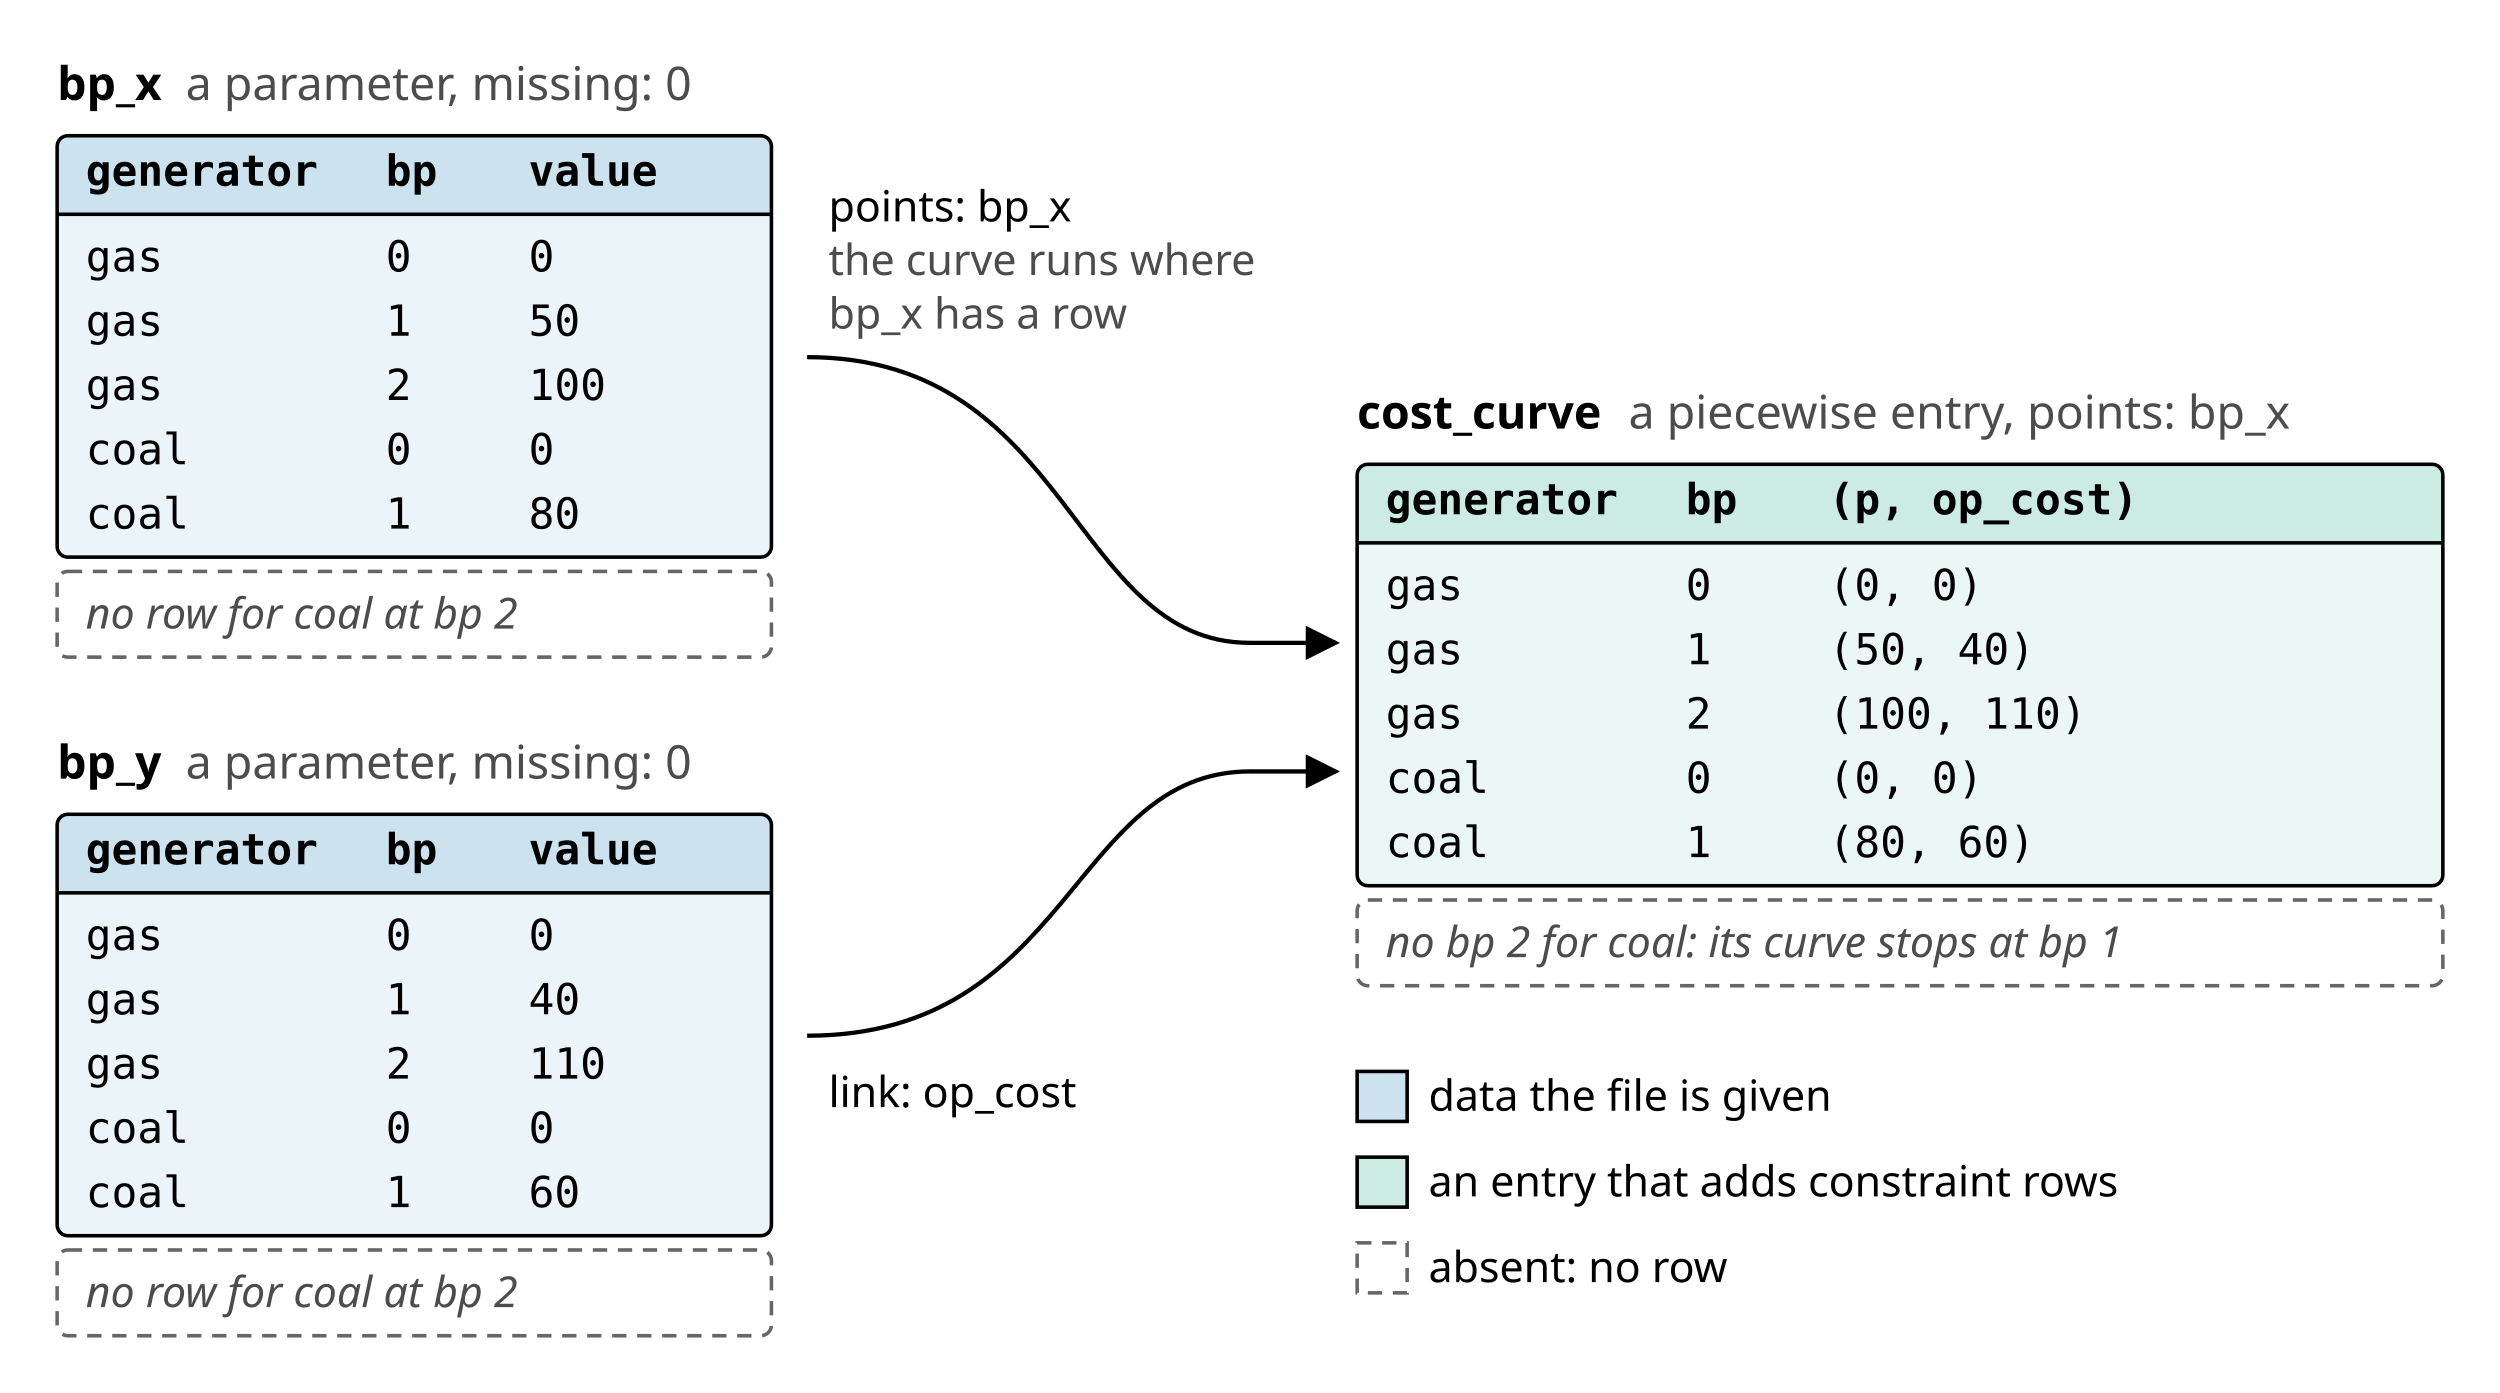
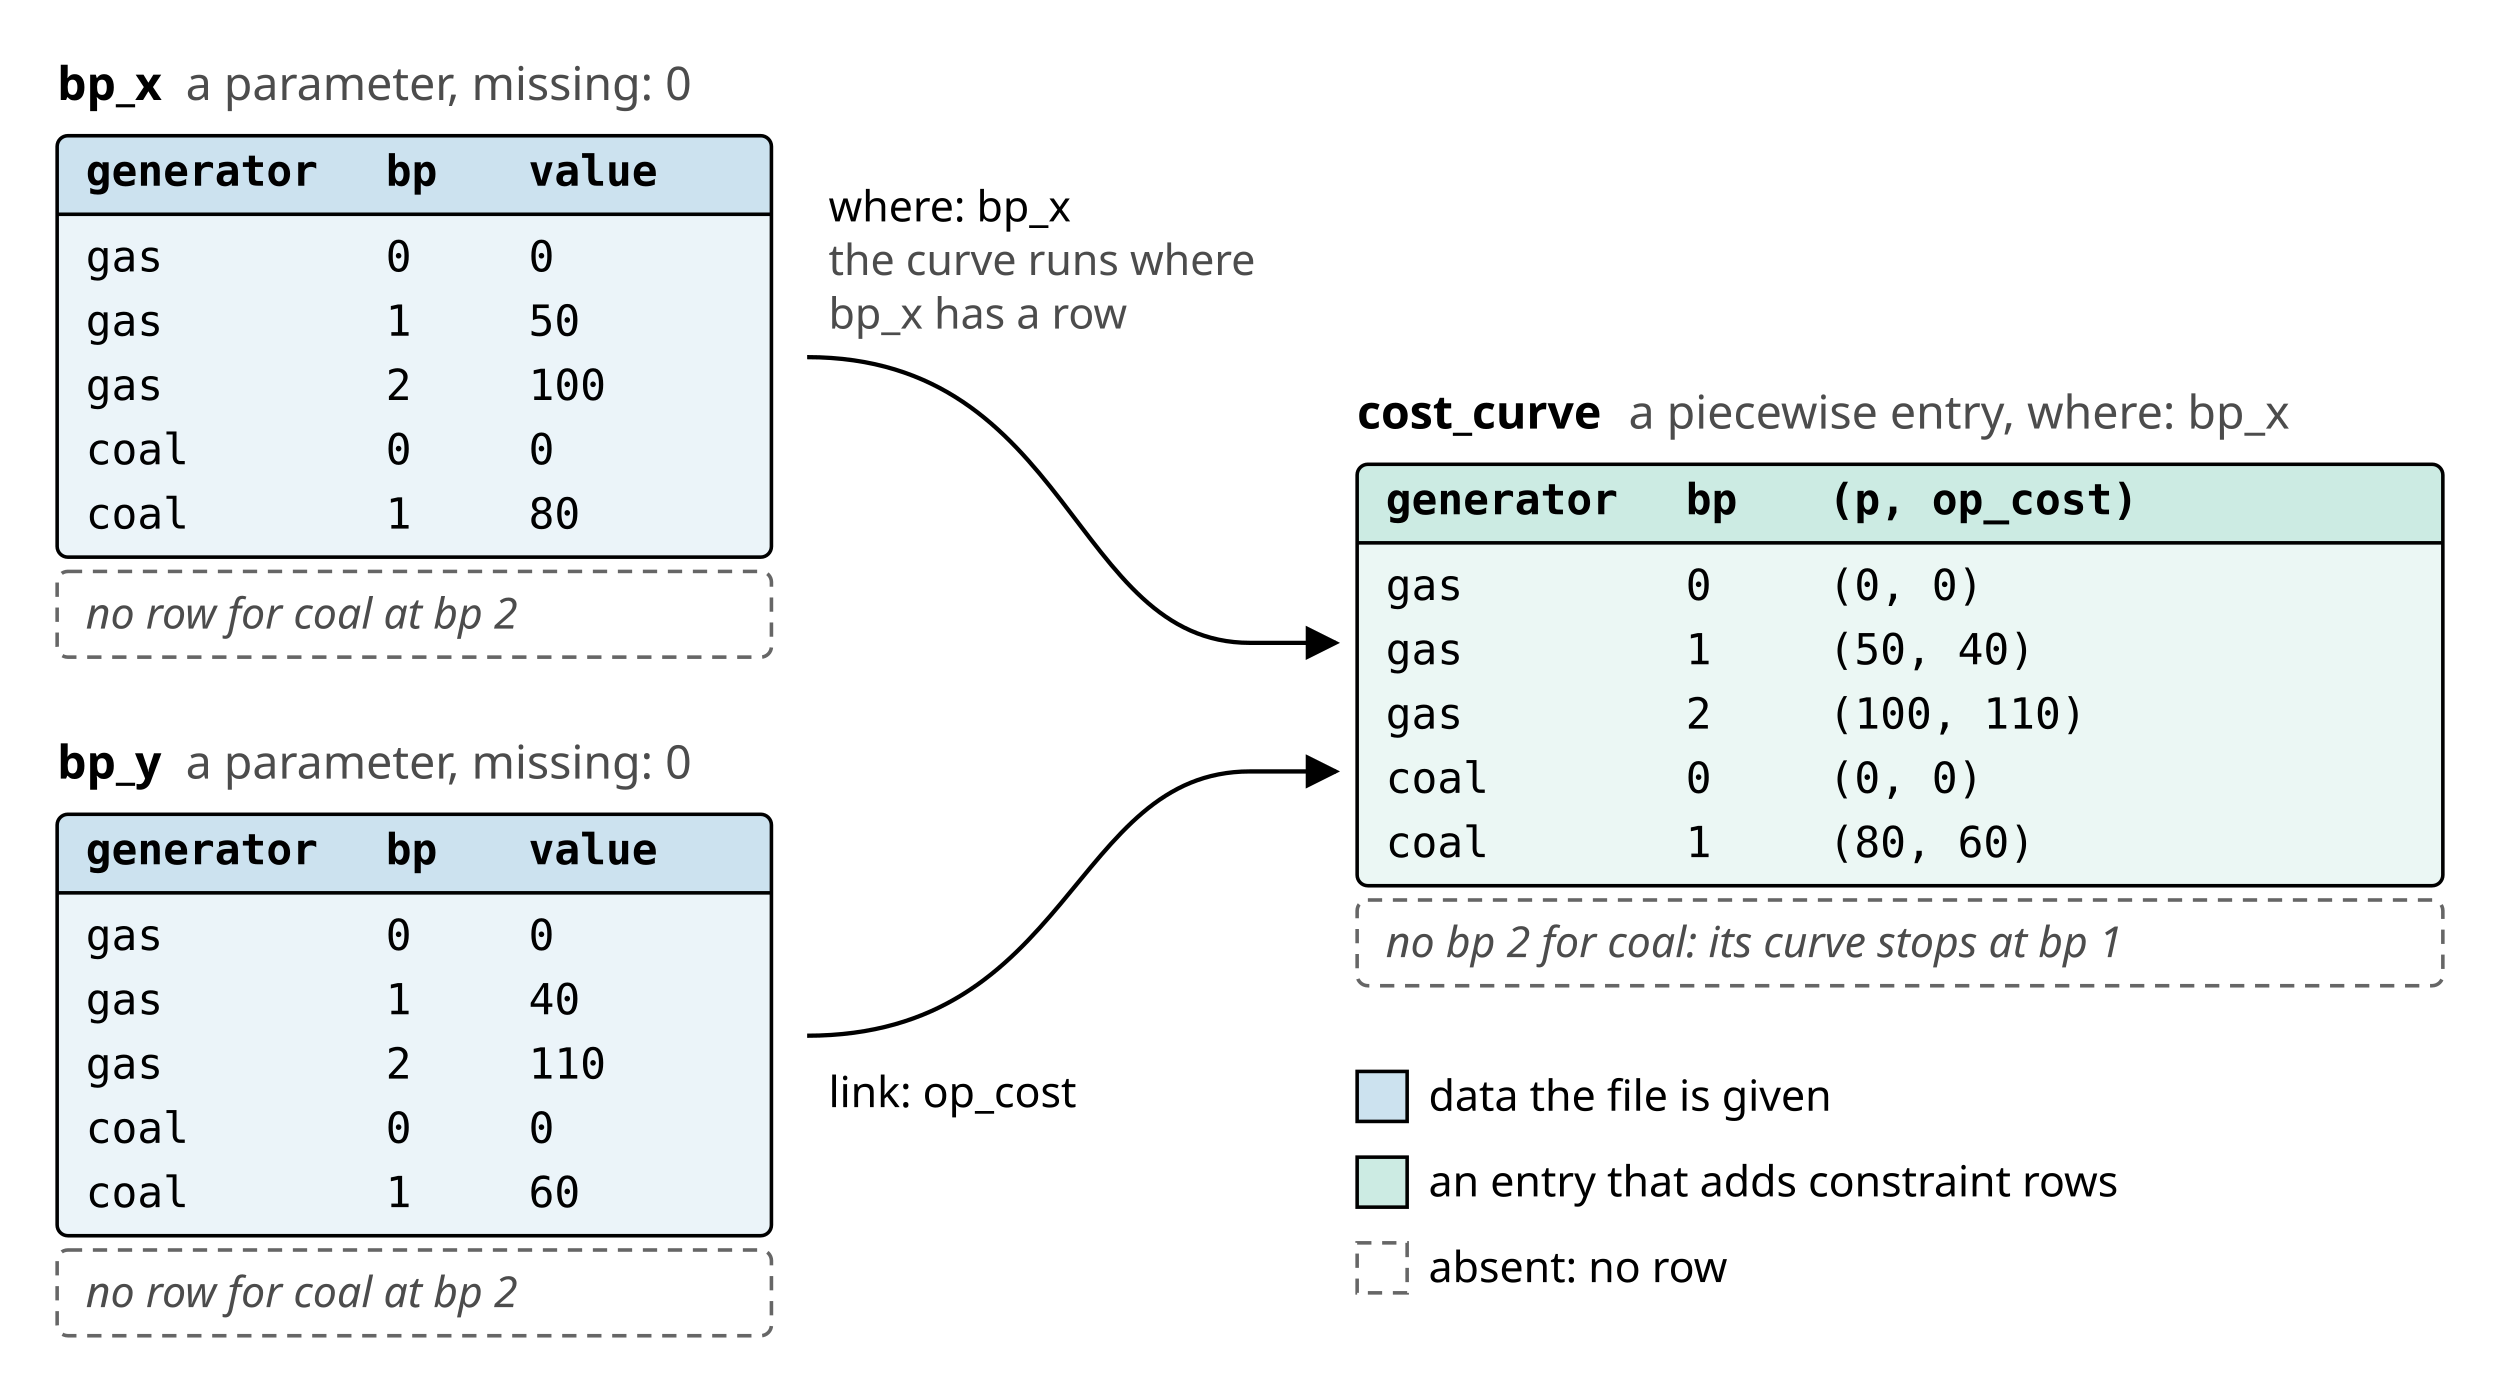
<svg xmlns="http://www.w3.org/2000/svg" viewBox="0 0 700 390" width="700" height="390" style="max-width: 100%; height: auto" role="img" aria-labelledby="pwp-t pwp-d" font-family="ui-sans-serif, system-ui, sans-serif" font-size="13">
  <defs>
    <marker id="pwp-arrow" viewBox="0 0 8 8" refX="7" refY="4" markerWidth="8" markerHeight="8" orient="auto">
      <path d="M0,0 L8,4 L0,8 z" fill="currentColor" />
    </marker>
  </defs>
  <g stroke="none">
    <path d="M16,60 H216 V153 A3,3 0 0 1 213,156 H19 A3,3 0 0 1 16,153 Z" fill="#0072B2" fill-opacity="0.08" />
    <path d="M16,60 V41 A3,3 0 0 1 19,38 H213 A3,3 0 0 1 216,41 V60 Z" fill="#0072B2" fill-opacity="0.2" />
    <path d="M16,250 H216 V343 A3,3 0 0 1 213,346 H19 A3,3 0 0 1 16,343 Z" fill="#0072B2" fill-opacity="0.08" />
    <path d="M16,250 V231 A3,3 0 0 1 19,228 H213 A3,3 0 0 1 216,231 V250 Z" fill="#0072B2" fill-opacity="0.2" />
    <path d="M380,152 H684 V245 A3,3 0 0 1 681,248 H383 A3,3 0 0 1 380,245 Z" fill="#009E73" fill-opacity="0.08" />
    <path d="M380,152 V133 A3,3 0 0 1 383,130 H681 A3,3 0 0 1 684,133 V152 Z" fill="#009E73" fill-opacity="0.2" />
  </g>
  <g fill="currentColor">
    <text x="16" y="28" font-weight="bold">bp_x</text>
    <text x="52" y="28" fill-opacity="0.7">a parameter, missing: 0</text>
    <text x="16" y="218" font-weight="bold">bp_y</text>
    <text x="52" y="218" fill-opacity="0.7">a parameter, missing: 0</text>
    <text x="380" y="120" font-weight="bold">cost_curve</text>
-     <text x="456" y="120" fill-opacity="0.7">a piecewise entry, points: bp_x</text>
+     <text x="456" y="120" fill-opacity="0.7">a piecewise entry, where: bp_x</text>
    <g font-family="ui-monospace, SFMono-Regular, Menlo, monospace" font-size="12">
      <text x="24" y="52" font-weight="bold">generator</text>
      <text x="108" y="52" font-weight="bold">bp</text>
      <text x="148" y="52" font-weight="bold">value</text>
      <text x="24" y="76">gas</text>
      <text x="108" y="76">0</text>
      <text x="148" y="76">0</text>
      <text x="24" y="94">gas</text>
      <text x="108" y="94">1</text>
      <text x="148" y="94">50</text>
      <text x="24" y="112">gas</text>
      <text x="108" y="112">2</text>
      <text x="148" y="112">100</text>
      <text x="24" y="130">coal</text>
      <text x="108" y="130">0</text>
      <text x="148" y="130">0</text>
      <text x="24" y="148">coal</text>
      <text x="108" y="148">1</text>
      <text x="148" y="148">80</text>
      <text x="24" y="242" font-weight="bold">generator</text>
      <text x="108" y="242" font-weight="bold">bp</text>
      <text x="148" y="242" font-weight="bold">value</text>
      <text x="24" y="266">gas</text>
      <text x="108" y="266">0</text>
      <text x="148" y="266">0</text>
      <text x="24" y="284">gas</text>
      <text x="108" y="284">1</text>
      <text x="148" y="284">40</text>
      <text x="24" y="302">gas</text>
      <text x="108" y="302">2</text>
      <text x="148" y="302">110</text>
      <text x="24" y="320">coal</text>
      <text x="108" y="320">0</text>
      <text x="148" y="320">0</text>
      <text x="24" y="338">coal</text>
      <text x="108" y="338">1</text>
      <text x="148" y="338">60</text>
      <text x="388" y="144" font-weight="bold">generator</text>
      <text x="472" y="144" font-weight="bold">bp</text>
      <text x="512" y="144" font-weight="bold">(p, op_cost)</text>
      <text x="388" y="168">gas</text>
      <text x="472" y="168">0</text>
      <text x="512" y="168">(0, 0)</text>
      <text x="388" y="186">gas</text>
      <text x="472" y="186">1</text>
      <text x="512" y="186">(50, 40)</text>
      <text x="388" y="204">gas</text>
      <text x="472" y="204">2</text>
      <text x="512" y="204">(100, 110)</text>
      <text x="388" y="222">coal</text>
      <text x="472" y="222">0</text>
      <text x="512" y="222">(0, 0)</text>
      <text x="388" y="240">coal</text>
      <text x="472" y="240">1</text>
      <text x="512" y="240">(80, 60)</text>
    </g>
  </g>
  <g fill="none" stroke="currentColor" stroke-width="1">
    <rect x="16" y="38" width="200" height="118" rx="3" />
    <line x1="16" y1="60" x2="216" y2="60" />
    <rect x="16" y="160" width="200" height="24" rx="3" stroke-dasharray="4 3" stroke-opacity="0.6" />
    <rect x="16" y="228" width="200" height="118" rx="3" />
    <line x1="16" y1="250" x2="216" y2="250" />
    <rect x="16" y="350" width="200" height="24" rx="3" stroke-dasharray="4 3" stroke-opacity="0.6" />
    <rect x="380" y="130" width="304" height="118" rx="3" />
    <line x1="380" y1="152" x2="684" y2="152" />
    <rect x="380" y="252" width="304" height="24" rx="3" stroke-dasharray="4 3" stroke-opacity="0.6" />
  </g>
  <g fill="currentColor" font-size="12" font-style="italic" fill-opacity="0.7">
    <text x="24" y="176">no row for coal at bp 2</text>
    <text x="24" y="366">no row for coal at bp 2</text>
    <text x="388" y="268">no bp 2 for coal: its curve stops at bp 1</text>
  </g>
  <g stroke="currentColor" fill="none" stroke-width="1.2" marker-end="url(#pwp-arrow)">
    <path d="M226,100 C300,100 300,180 350,180 H374" />
    <path d="M226,290 C300,290 300,216 350,216 H374" />
  </g>
  <g fill="currentColor" font-size="12">
-     <text x="232" y="62">points: bp_x</text>
+     <text x="232" y="62">where: bp_x</text>
    <text x="232" y="77" fill-opacity="0.7">the curve runs where</text>
    <text x="232" y="92" fill-opacity="0.7">bp_x has a row</text>
    <text x="232" y="310">link: op_cost</text>
  </g>
  <g fill="none" stroke="currentColor" stroke-width="1">
    <rect x="380" y="300" width="14" height="14" fill="#0072B2" fill-opacity="0.2" />
    <rect x="380" y="324" width="14" height="14" fill="#009E73" fill-opacity="0.2" />
    <rect x="380" y="348" width="14" height="14" stroke-dasharray="4 3" stroke-opacity="0.6" />
  </g>
  <g fill="currentColor" font-size="12">
    <text x="400" y="311">data the file is given</text>
    <text x="400" y="335">an entry that adds constraint rows</text>
    <text x="400" y="359">absent: no row</text>
  </g>
</svg>
